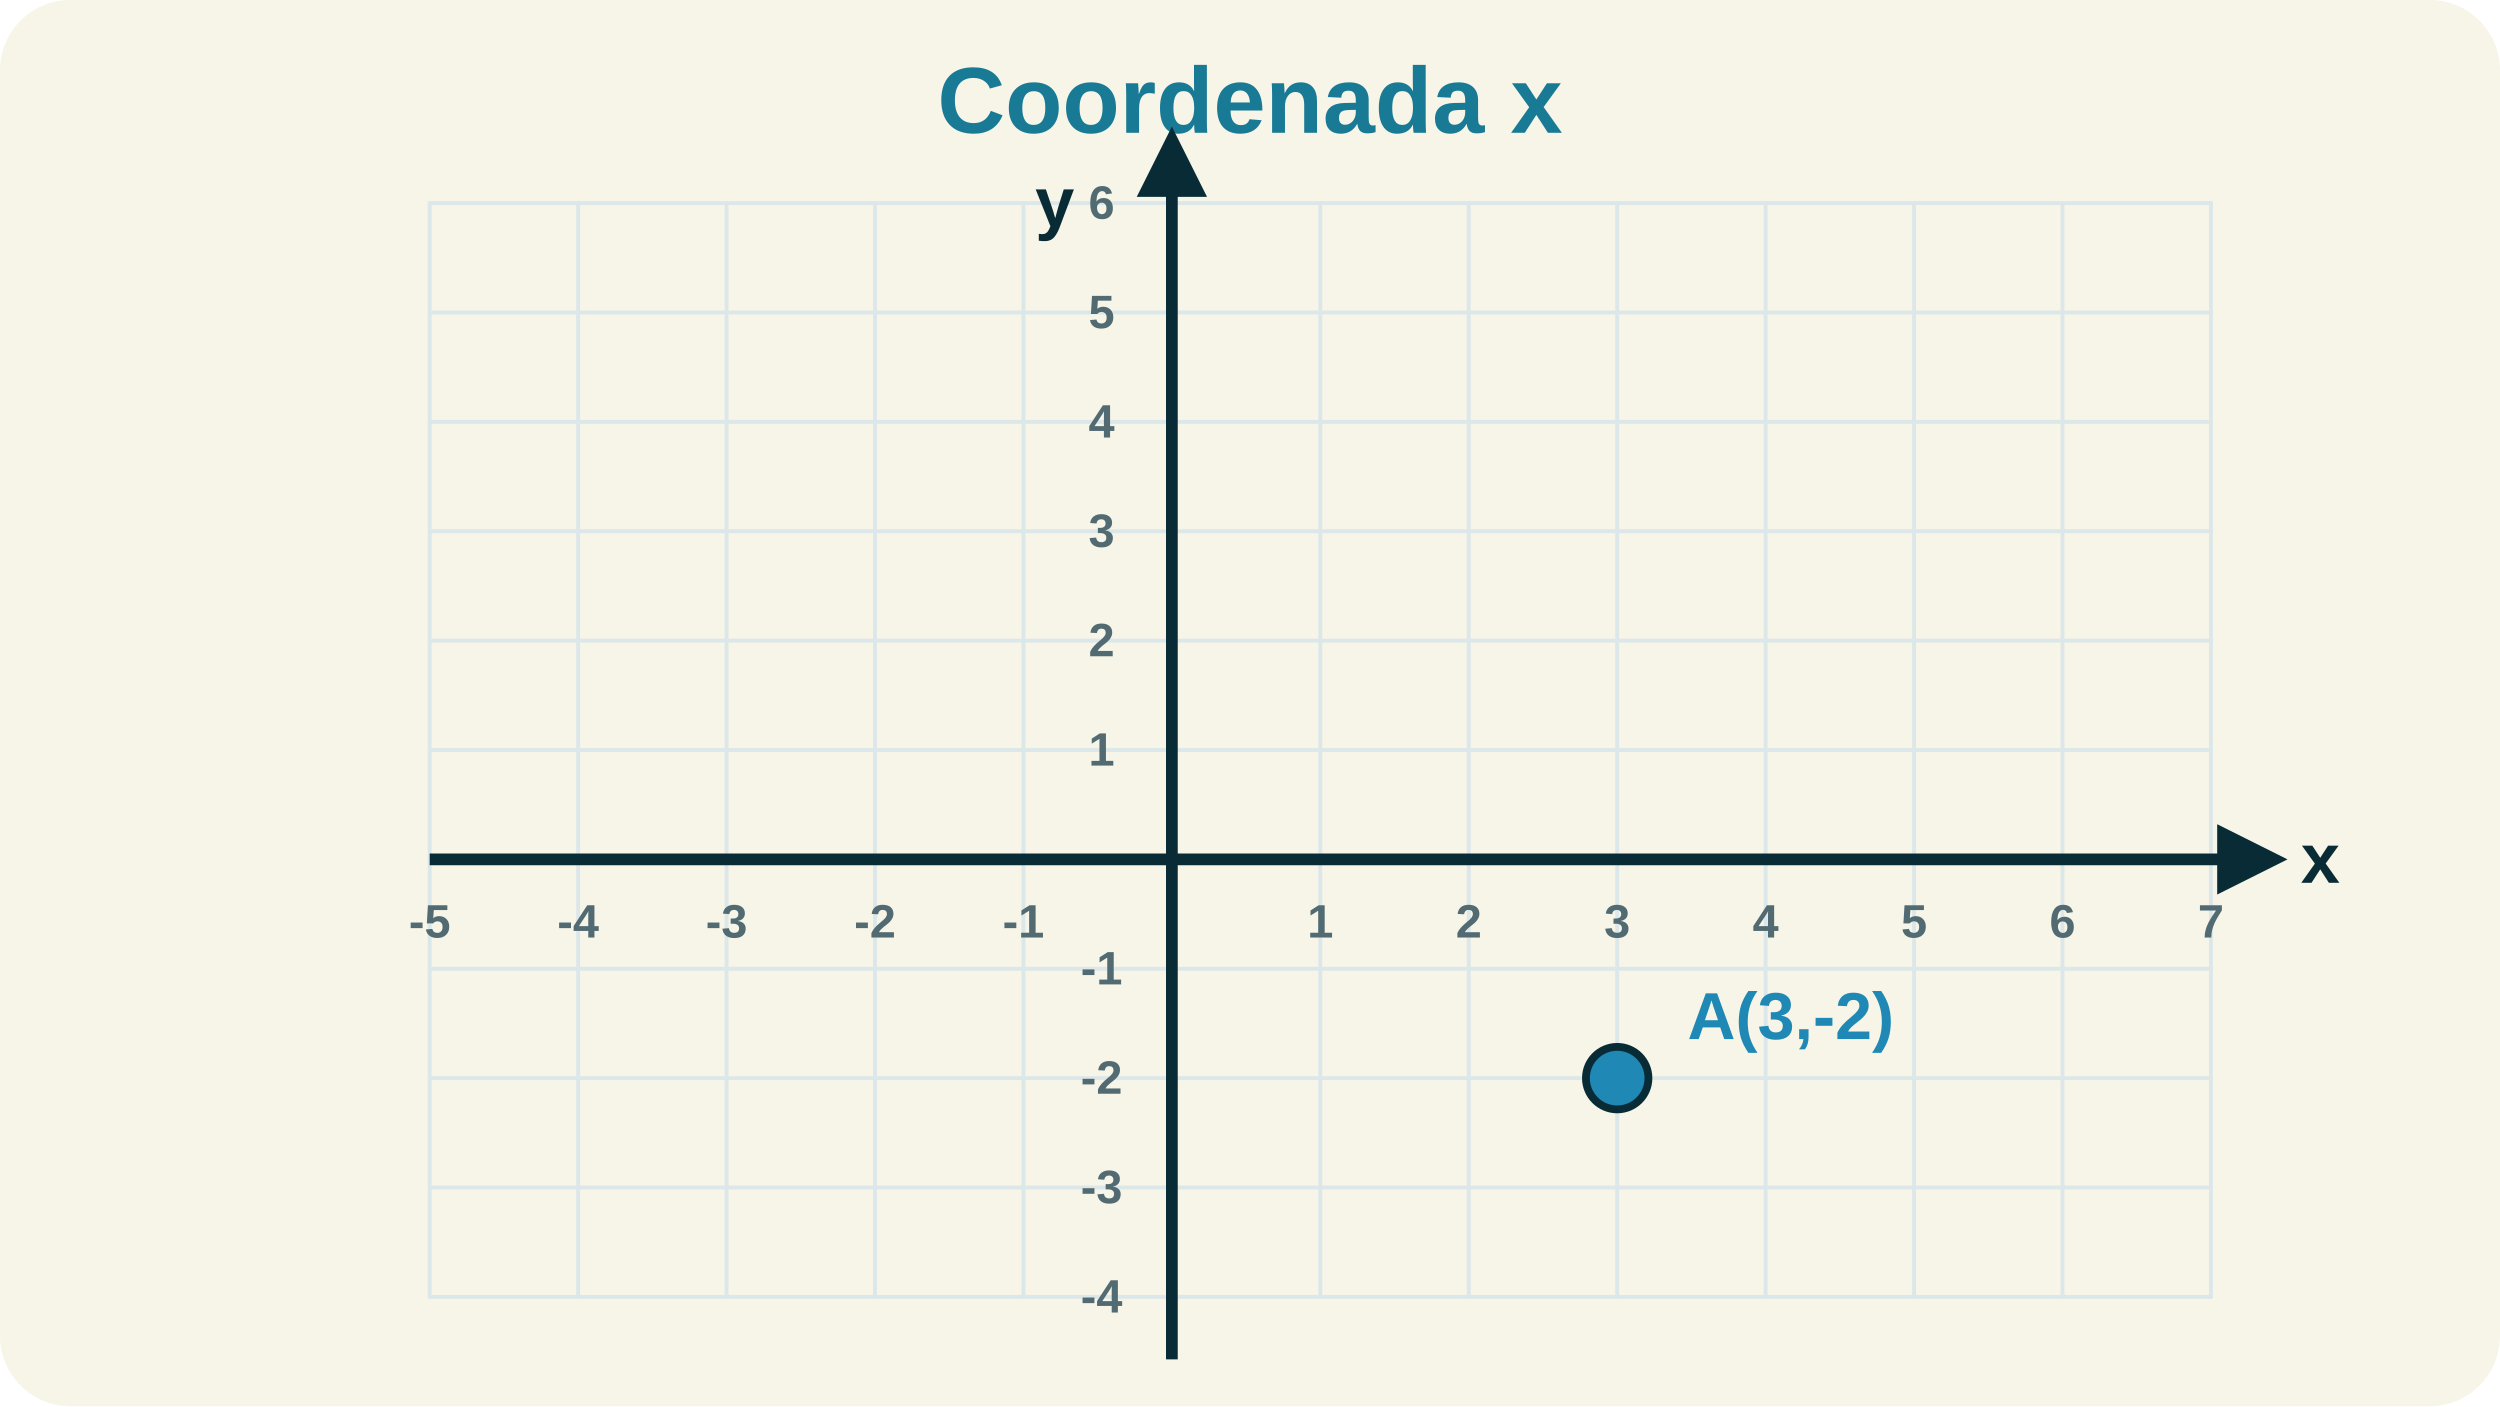
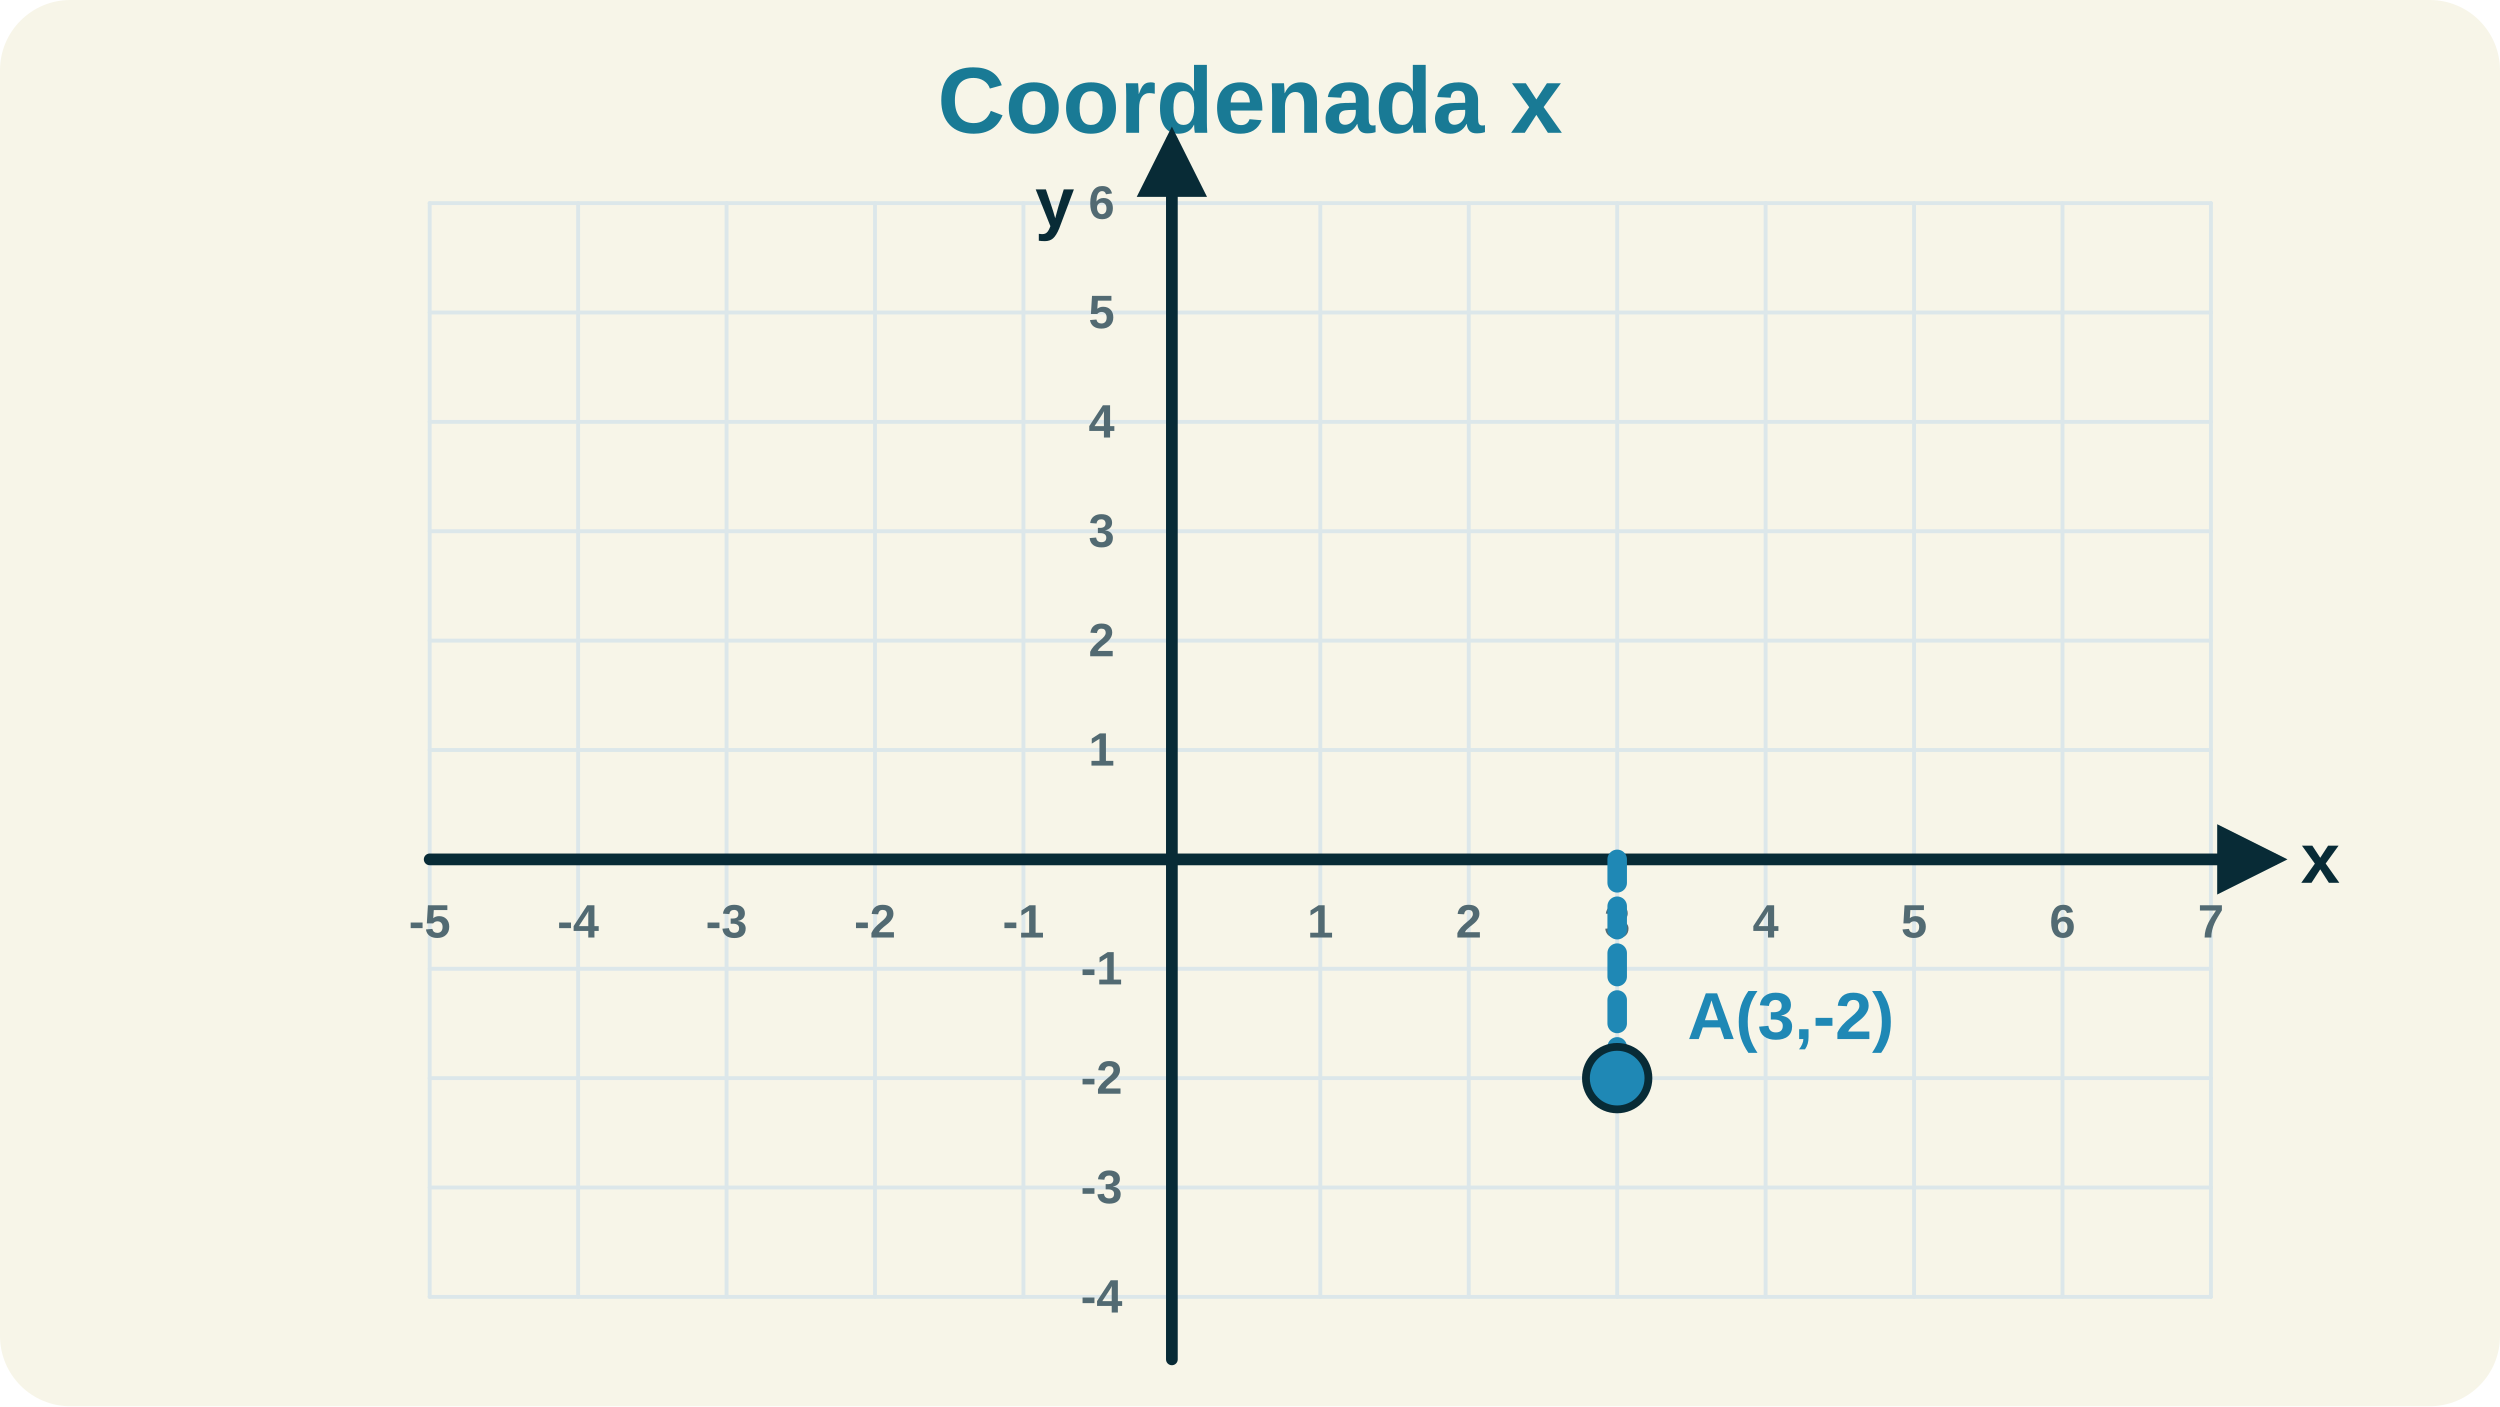
<svg xmlns="http://www.w3.org/2000/svg" viewBox="0 0 640 360" role="img" aria-label="Coordenada x">
  <defs>
    <marker id="arrow" viewBox="0 0 10 10" refX="8" refY="5" markerWidth="6" markerHeight="6" orient="auto-start-reverse">
      <path d="M 0 0 L 10 5 L 0 10 z" fill="#082b36" />
    </marker>
  </defs>
  <rect width="640" height="360" rx="18" fill="#f7f5e8" />
  <text x="320" y="34" text-anchor="middle" font-size="24" font-weight="900" fill="#197a95" font-family="Arial, sans-serif">Coordenada x</text>
  <line x1="110" y1="332" x2="110" y2="52" stroke="#dce7ea" stroke-width="1" stroke-linecap="round" />
  <text x="110" y="240" text-anchor="middle" font-size="12" font-weight="600" fill="#526a72" font-family="Arial, sans-serif">-5</text>
  <line x1="148" y1="332" x2="148" y2="52" stroke="#dce7ea" stroke-width="1" stroke-linecap="round" />
  <text x="148" y="240" text-anchor="middle" font-size="12" font-weight="600" fill="#526a72" font-family="Arial, sans-serif">-4</text>
  <line x1="186" y1="332" x2="186" y2="52" stroke="#dce7ea" stroke-width="1" stroke-linecap="round" />
  <text x="186" y="240" text-anchor="middle" font-size="12" font-weight="600" fill="#526a72" font-family="Arial, sans-serif">-3</text>
  <line x1="224" y1="332" x2="224" y2="52" stroke="#dce7ea" stroke-width="1" stroke-linecap="round" />
  <text x="224" y="240" text-anchor="middle" font-size="12" font-weight="600" fill="#526a72" font-family="Arial, sans-serif">-2</text>
  <line x1="262" y1="332" x2="262" y2="52" stroke="#dce7ea" stroke-width="1" stroke-linecap="round" />
  <text x="262" y="240" text-anchor="middle" font-size="12" font-weight="600" fill="#526a72" font-family="Arial, sans-serif">-1</text>
  <line x1="300" y1="332" x2="300" y2="52" stroke="#dce7ea" stroke-width="1" stroke-linecap="round" />
  <line x1="338" y1="332" x2="338" y2="52" stroke="#dce7ea" stroke-width="1" stroke-linecap="round" />
  <text x="338" y="240" text-anchor="middle" font-size="12" font-weight="600" fill="#526a72" font-family="Arial, sans-serif">1</text>
  <line x1="376" y1="332" x2="376" y2="52" stroke="#dce7ea" stroke-width="1" stroke-linecap="round" />
  <text x="376" y="240" text-anchor="middle" font-size="12" font-weight="600" fill="#526a72" font-family="Arial, sans-serif">2</text>
  <line x1="414" y1="332" x2="414" y2="52" stroke="#dce7ea" stroke-width="1" stroke-linecap="round" />
  <text x="414" y="240" text-anchor="middle" font-size="12" font-weight="600" fill="#526a72" font-family="Arial, sans-serif">3</text>
  <line x1="452" y1="332" x2="452" y2="52" stroke="#dce7ea" stroke-width="1" stroke-linecap="round" />
  <text x="452" y="240" text-anchor="middle" font-size="12" font-weight="600" fill="#526a72" font-family="Arial, sans-serif">4</text>
  <line x1="490" y1="332" x2="490" y2="52" stroke="#dce7ea" stroke-width="1" stroke-linecap="round" />
  <text x="490" y="240" text-anchor="middle" font-size="12" font-weight="600" fill="#526a72" font-family="Arial, sans-serif">5</text>
  <line x1="528" y1="332" x2="528" y2="52" stroke="#dce7ea" stroke-width="1" stroke-linecap="round" />
  <text x="528" y="240" text-anchor="middle" font-size="12" font-weight="600" fill="#526a72" font-family="Arial, sans-serif">6</text>
  <line x1="566" y1="332" x2="566" y2="52" stroke="#dce7ea" stroke-width="1" stroke-linecap="round" />
  <text x="566" y="240" text-anchor="middle" font-size="12" font-weight="600" fill="#526a72" font-family="Arial, sans-serif">7</text>
  <line x1="110" y1="332" x2="566" y2="332" stroke="#dce7ea" stroke-width="1" stroke-linecap="round" />
  <text x="282" y="336" text-anchor="middle" font-size="12" font-weight="600" fill="#526a72" font-family="Arial, sans-serif">-4</text>
  <line x1="110" y1="304" x2="566" y2="304" stroke="#dce7ea" stroke-width="1" stroke-linecap="round" />
  <text x="282" y="308" text-anchor="middle" font-size="12" font-weight="600" fill="#526a72" font-family="Arial, sans-serif">-3</text>
  <line x1="110" y1="276" x2="566" y2="276" stroke="#dce7ea" stroke-width="1" stroke-linecap="round" />
  <text x="282" y="280" text-anchor="middle" font-size="12" font-weight="600" fill="#526a72" font-family="Arial, sans-serif">-2</text>
  <line x1="110" y1="248" x2="566" y2="248" stroke="#dce7ea" stroke-width="1" stroke-linecap="round" />
  <text x="282" y="252" text-anchor="middle" font-size="12" font-weight="600" fill="#526a72" font-family="Arial, sans-serif">-1</text>
  <line x1="110" y1="220" x2="566" y2="220" stroke="#dce7ea" stroke-width="1" stroke-linecap="round" />
  <line x1="110" y1="192" x2="566" y2="192" stroke="#dce7ea" stroke-width="1" stroke-linecap="round" />
  <text x="282" y="196" text-anchor="middle" font-size="12" font-weight="600" fill="#526a72" font-family="Arial, sans-serif">1</text>
  <line x1="110" y1="164" x2="566" y2="164" stroke="#dce7ea" stroke-width="1" stroke-linecap="round" />
  <text x="282" y="168" text-anchor="middle" font-size="12" font-weight="600" fill="#526a72" font-family="Arial, sans-serif">2</text>
  <line x1="110" y1="136" x2="566" y2="136" stroke="#dce7ea" stroke-width="1" stroke-linecap="round" />
  <text x="282" y="140" text-anchor="middle" font-size="12" font-weight="600" fill="#526a72" font-family="Arial, sans-serif">3</text>
  <line x1="110" y1="108" x2="566" y2="108" stroke="#dce7ea" stroke-width="1" stroke-linecap="round" />
  <text x="282" y="112" text-anchor="middle" font-size="12" font-weight="600" fill="#526a72" font-family="Arial, sans-serif">4</text>
  <line x1="110" y1="80" x2="566" y2="80" stroke="#dce7ea" stroke-width="1" stroke-linecap="round" />
  <text x="282" y="84" text-anchor="middle" font-size="12" font-weight="600" fill="#526a72" font-family="Arial, sans-serif">5</text>
  <line x1="110" y1="52" x2="566" y2="52" stroke="#dce7ea" stroke-width="1" stroke-linecap="round" />
  <text x="282" y="56" text-anchor="middle" font-size="12" font-weight="600" fill="#526a72" font-family="Arial, sans-serif">6</text>
-   <line x1="110" y1="220" x2="582" y2="220" stroke="#082b36" stroke-width="3" marker-end="url(#arrow)" />
-   <line x1="300" y1="348" x2="300" y2="36" stroke="#082b36" stroke-width="3" marker-end="url(#arrow)" />
+   <line x1="110" y1="220" x2="582" y2="220" stroke="#082b36" stroke-width="3" stroke-linecap="round" marker-end="url(#arrow)" />
+   <line x1="300" y1="348" x2="300" y2="36" stroke="#082b36" stroke-width="3" stroke-linecap="round" marker-end="url(#arrow)" />
  <text x="594" y="226" text-anchor="middle" font-size="18" font-weight="900" fill="#082b36" font-family="Arial, sans-serif">x</text>
  <text x="270" y="58" text-anchor="middle" font-size="18" font-weight="900" fill="#082b36" font-family="Arial, sans-serif">y</text>
+   <line x1="414" y1="220" x2="414" y2="276" stroke="#1f88b5" stroke-width="5" stroke-linecap="round" stroke-dasharray="6 6" />
  <circle cx="414" cy="276" r="8" fill="#1f88b5" stroke="#082b36" stroke-width="2" />
  <text x="432" y="266" text-anchor="start" font-size="17" font-weight="900" fill="#1f88b5" font-family="Arial, sans-serif">A(3,-2)</text>
</svg>
